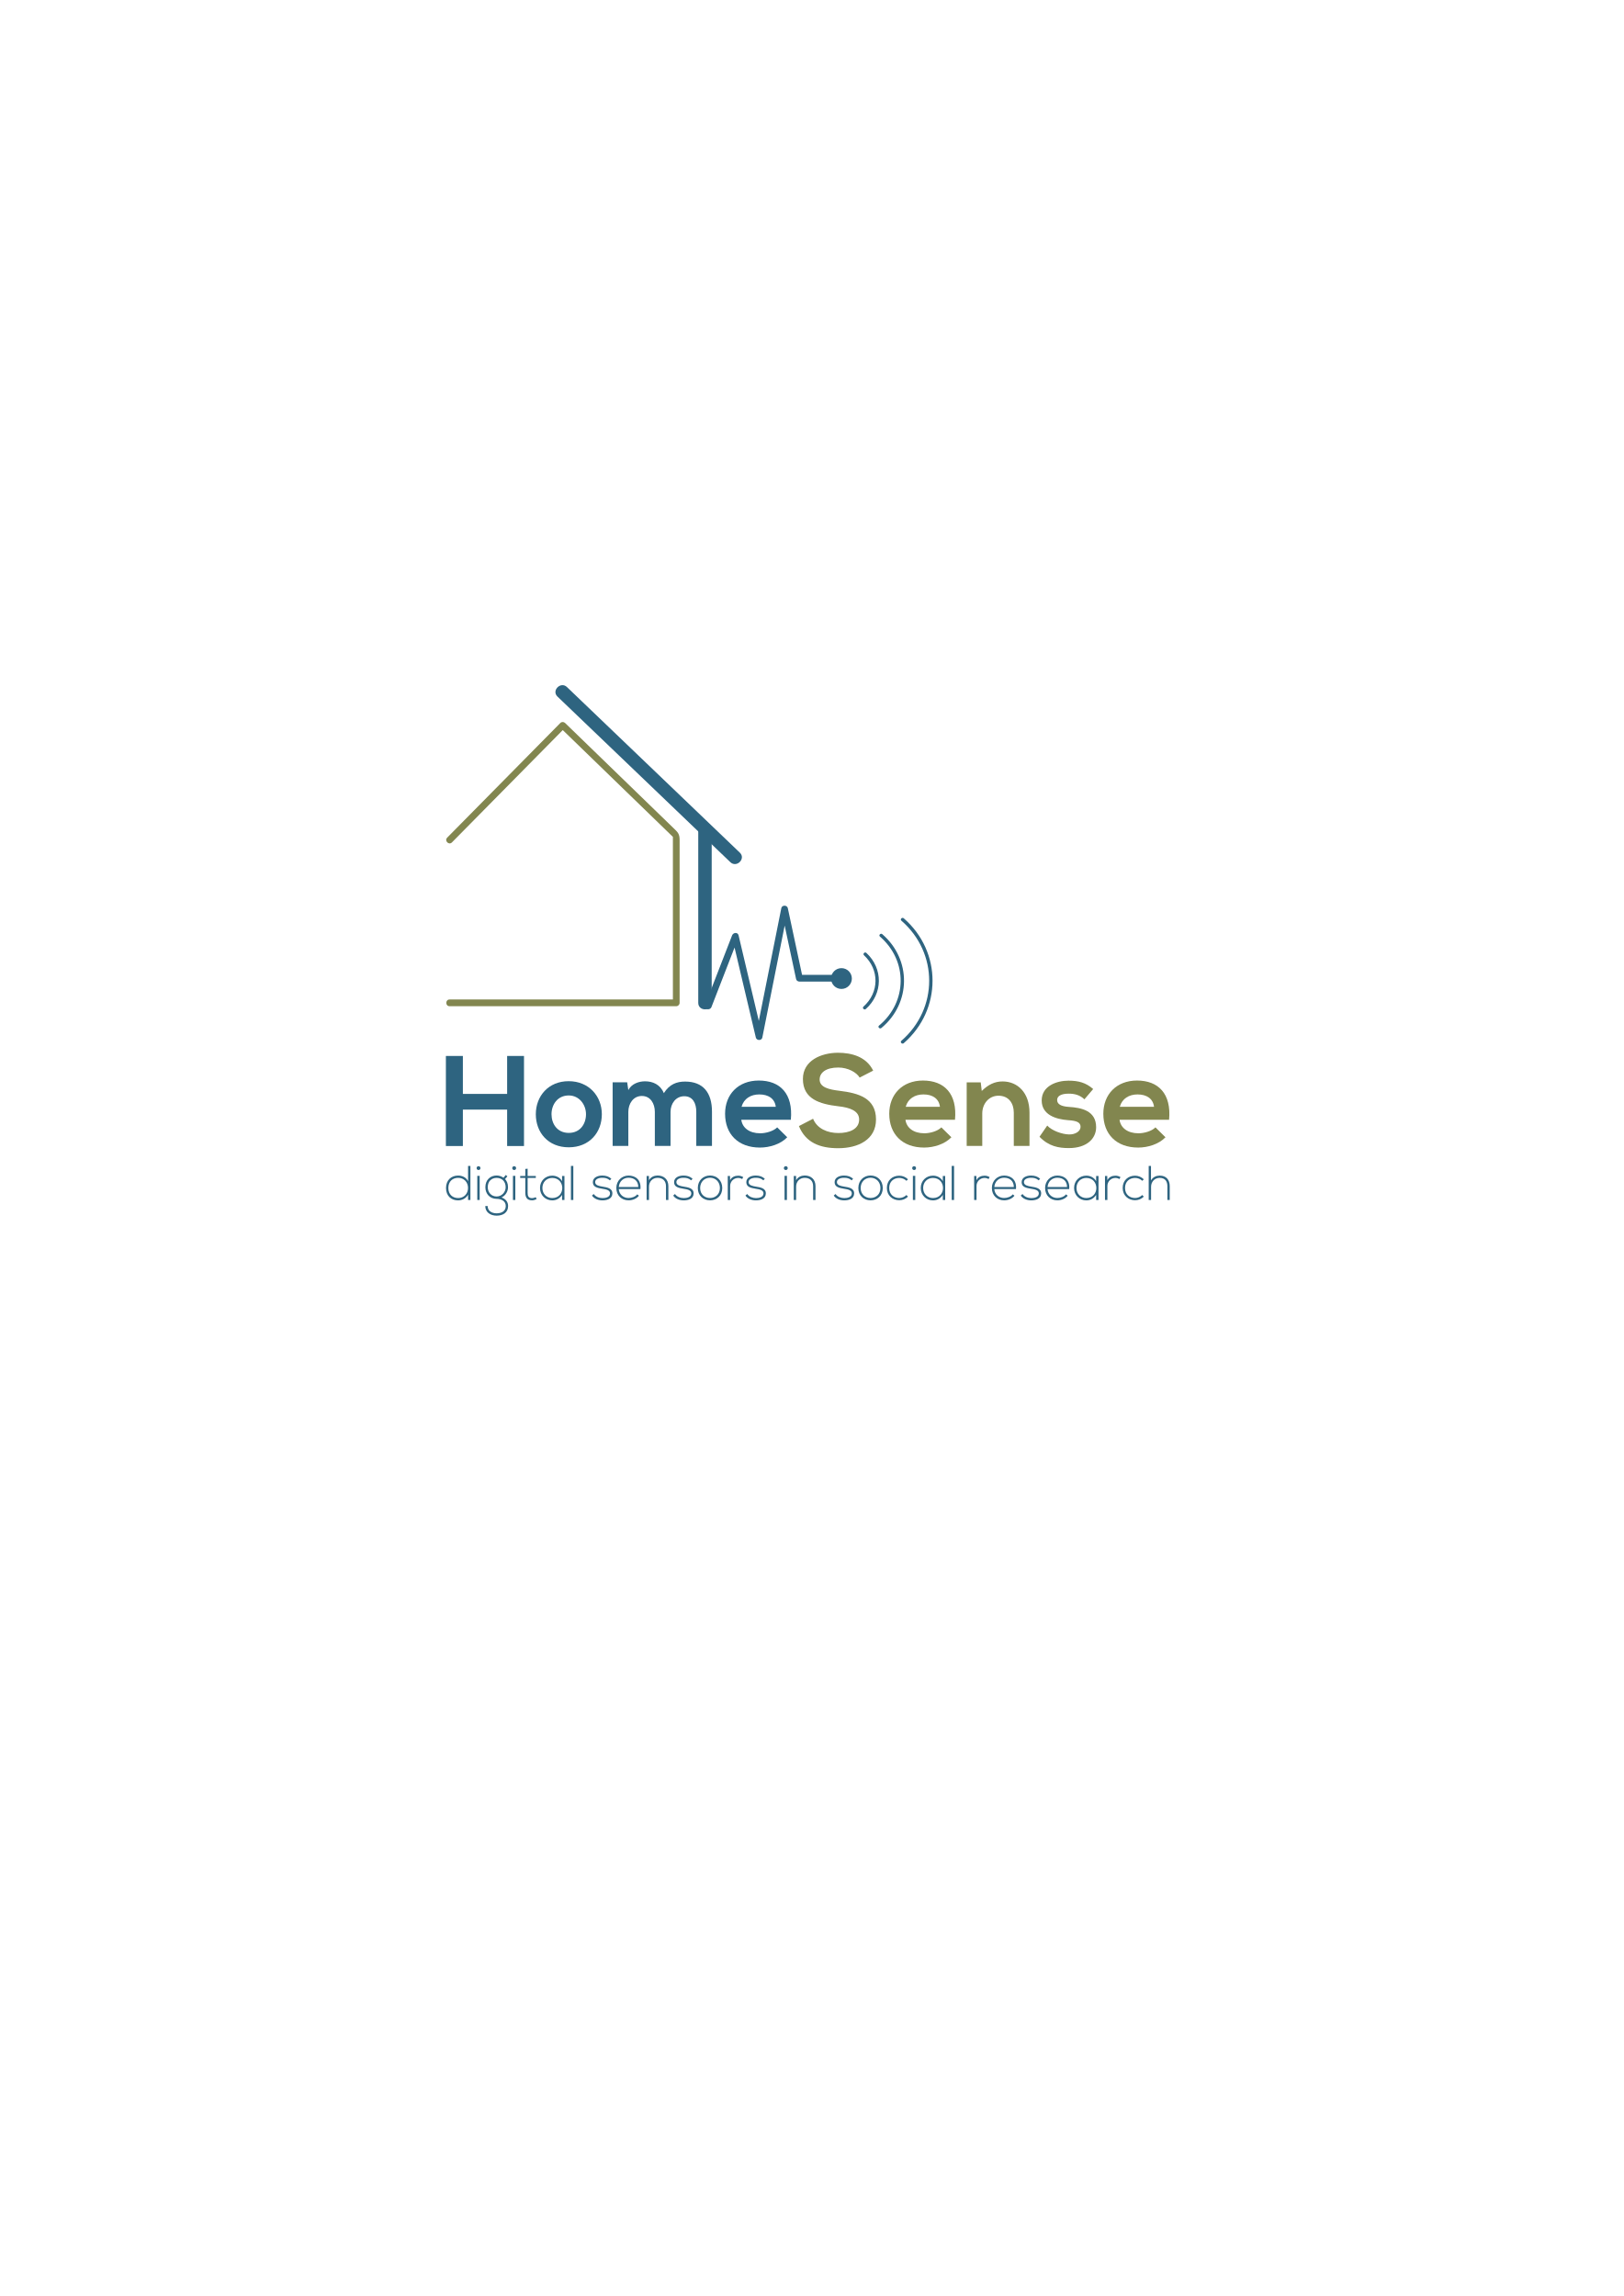
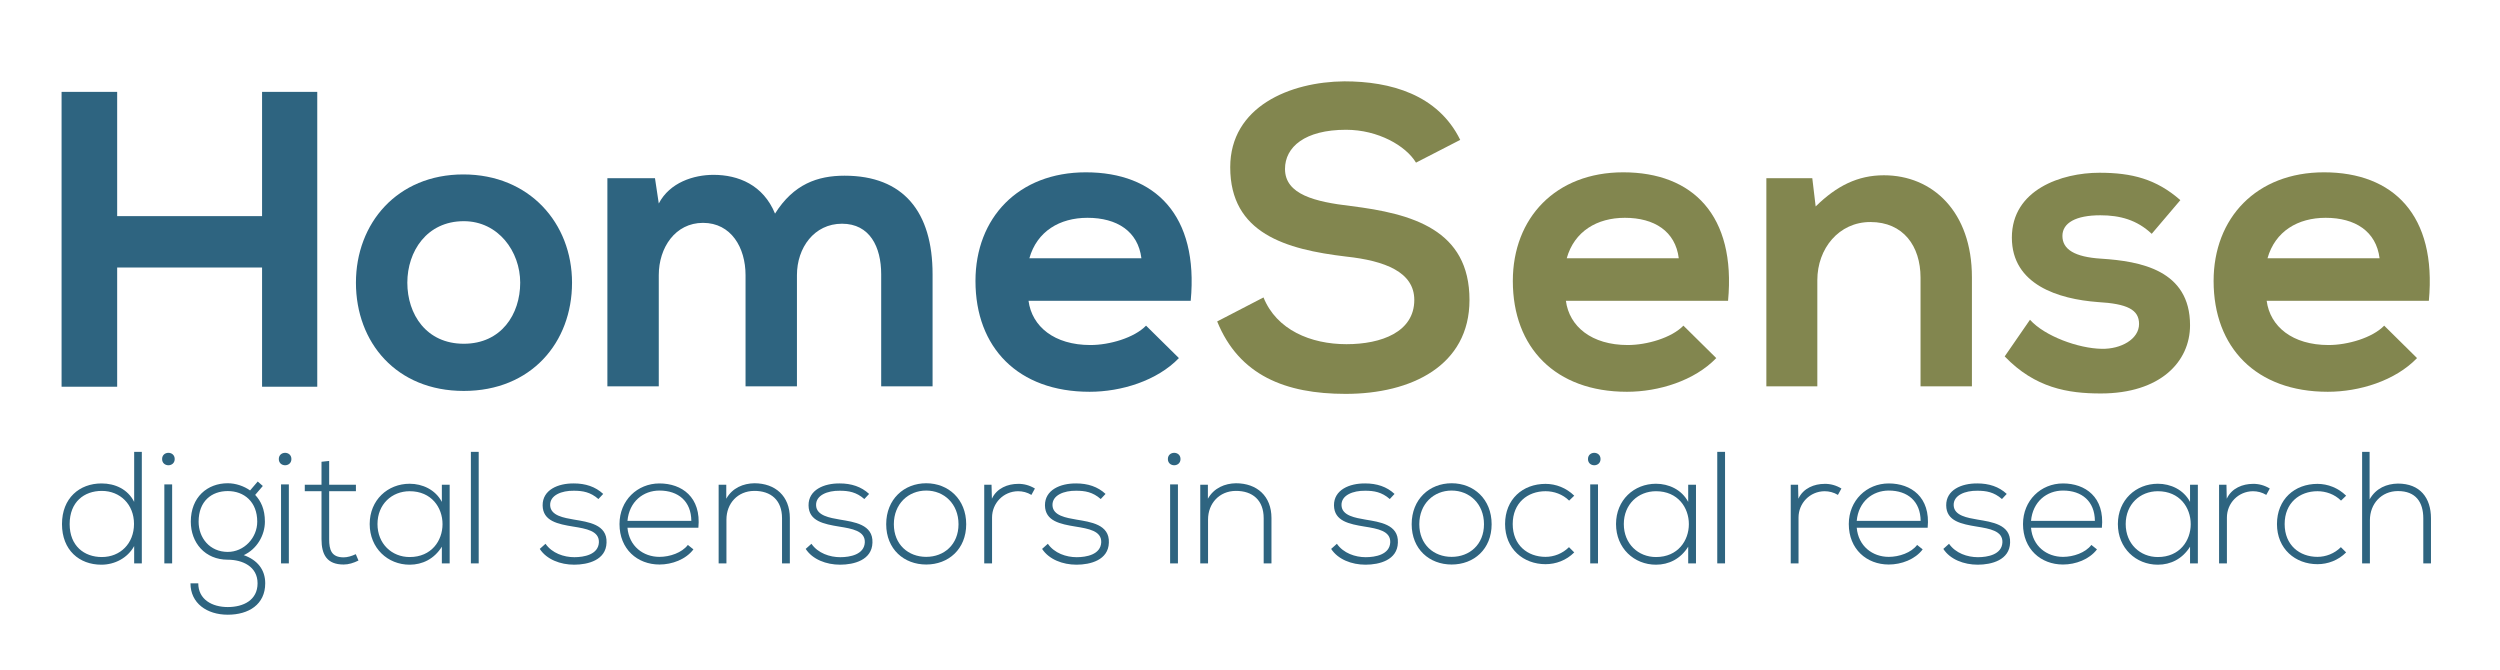
- <svg xmlns="http://www.w3.org/2000/svg" version="1.1" id="Layer_1" x="0px" y="0px" width="595.28px" height="841.89px" viewBox="0 0 595.28 841.89" enable-background="new 0 0 595.28 841.89" xml:space="preserve">
-   <g>
-     <g>
-       <path fill="#2E6480" d="M185.926,420.22v-13.352h-16.229v13.352h-6.226v-33.024h6.226v13.917h16.229v-13.917h6.181v33.024H185.926    z" />
-       <path fill="#2E6480" d="M220.642,408.566c0,6.7-4.576,12.125-12.125,12.125s-12.078-5.425-12.078-12.125    c0-6.651,4.623-12.123,12.03-12.123C215.875,396.443,220.642,401.915,220.642,408.566z M202.195,408.566    c0,3.539,2.123,6.841,6.322,6.841c4.199,0,6.32-3.302,6.32-6.841c0-3.49-2.451-6.887-6.32-6.887    C204.366,401.679,202.195,405.076,202.195,408.566z" />
-       <path fill="#2E6480" d="M240.075,420.172v-12.455c0-3.066-1.604-5.85-4.764-5.85c-3.114,0-4.954,2.783-4.954,5.85v12.455h-5.756    v-23.306h5.331l0.425,2.833c1.227-2.36,3.914-3.21,6.131-3.21c2.785,0,5.57,1.132,6.889,4.342    c2.077-3.303,4.767-4.247,7.786-4.247c6.604,0,9.86,4.056,9.86,11.04v12.548h-5.756v-12.548c0-3.066-1.275-5.661-4.389-5.661    c-3.112,0-5.046,2.688-5.046,5.754v12.455H240.075z" />
-       <path fill="#2E6480" d="M271.769,410.595c0.378,2.877,2.877,4.955,6.937,4.955c2.122,0,4.906-0.803,6.226-2.171l3.68,3.633    c-2.452,2.546-6.464,3.774-10,3.774c-8.021,0-12.785-4.954-12.785-12.407c0-7.078,4.812-12.173,12.359-12.173    c7.783,0,12.646,4.812,11.748,14.389H271.769z M284.411,405.83c-0.375-3.019-2.734-4.529-6.039-4.529    c-3.111,0-5.657,1.51-6.508,4.529H284.411z" />
-       <path fill="#82864F" d="M315.166,395.122c-1.132-1.887-4.246-3.681-7.831-3.681c-4.624,0-6.841,1.935-6.841,4.388    c0,2.878,3.396,3.679,7.357,4.151c6.889,0.851,13.306,2.643,13.306,10.521c0,7.359-6.512,10.52-13.869,10.52    c-6.746,0-11.938-2.074-14.39-8.113l5.188-2.689c1.462,3.631,5.284,5.236,9.296,5.236c3.914,0,7.593-1.368,7.593-4.954    c0-3.113-3.254-4.387-7.641-4.859c-6.745-0.802-12.975-2.594-12.975-10.001c0-6.793,6.698-9.577,12.785-9.624    c5.141,0,10.473,1.462,12.974,6.557L315.166,395.122z" />
-       <path fill="#82864F" d="M331.954,410.595c0.377,2.877,2.877,4.955,6.936,4.955c2.122,0,4.907-0.803,6.227-2.171l3.679,3.633    c-2.452,2.546-6.465,3.774-10.001,3.774c-8.02,0-12.784-4.954-12.784-12.407c0-7.078,4.812-12.173,12.361-12.173    c7.783,0,12.645,4.812,11.745,14.389H331.954z M344.596,405.83c-0.374-3.019-2.734-4.529-6.039-4.529    c-3.11,0-5.658,1.51-6.508,4.529H344.596z" />
-       <path fill="#82864F" d="M371.674,420.172v-12.17c0-3.54-1.935-6.229-5.616-6.229c-3.536,0-5.943,2.974-5.943,6.512v11.888h-5.709    v-23.306h5.145l0.378,3.162c2.355-2.312,4.715-3.492,7.64-3.492c5.474,0,9.86,4.104,9.86,11.418v12.218H371.674z" />
-       <path fill="#82864F" d="M397.567,403.095c-1.651-1.557-3.538-2.077-5.756-2.077c-2.737,0-4.246,0.85-4.246,2.312    c0,1.51,1.369,2.36,4.341,2.548c4.387,0.283,9.953,1.273,9.953,7.454c0,4.105-3.351,7.643-10.001,7.643    c-3.679,0-7.36-0.613-10.758-4.151l2.833-4.105c1.648,1.841,5.424,3.209,8.02,3.255c2.171,0.048,4.196-1.085,4.196-2.783    c0-1.605-1.319-2.265-4.62-2.454c-4.391-0.33-9.626-1.935-9.626-7.218c0-5.377,5.57-7.265,9.813-7.265    c3.634,0,6.368,0.708,9.058,3.067L397.567,403.095z" />
-       <path fill="#82864F" d="M410.441,410.595c0.378,2.877,2.877,4.955,6.937,4.955c2.121,0,4.906-0.803,6.226-2.171l3.678,3.633    c-2.451,2.546-6.459,3.774-9.999,3.774c-8.021,0-12.785-4.954-12.785-12.407c0-7.078,4.812-12.173,12.361-12.173    c7.782,0,12.641,4.812,11.747,14.389H410.441z M423.086,405.83c-0.379-3.019-2.735-4.529-6.039-4.529    c-3.113,0-5.662,1.51-6.511,4.529H423.086z" />
-     </g>
-     <g>
-       <path fill="#82864F" d="M165.685,308.891c13.829-14.017,27.658-28.033,41.487-42.05c-0.581,0-1.162,0-1.743,0    c7.987,7.745,15.973,15.49,23.959,23.236c4.84,4.692,9.679,9.387,14.52,14.08c1.002,0.973,2.005,1.946,3.009,2.918    c0.461,0.447-0.222-1.277-0.222-0.458c0,0.579,0,1.158,0,1.736c0,23.323,0,36.046,0,59.369c0.41-0.411,0.821-0.821,1.232-1.232    c-27.705,0-55.41,0-83.114,0c-1.589,0-1.589,2.464,0,2.464c27.704,0,55.409,0,83.114,0c0.67,0,1.231-0.561,1.231-1.231    c0-23.436,0-36.272,0-59.708c0-2.37-0.712-2.887-2.427-4.551c-4.512-4.375-9.023-8.75-13.536-13.126    c-8.654-8.393-17.308-16.785-25.963-25.177c-0.021-0.021-0.041-0.041-0.062-0.061c-0.48-0.464-1.266-0.483-1.743,0    c-13.829,14.017-27.658,28.033-41.486,42.049C162.827,308.28,164.567,310.022,165.685,308.891L165.685,308.891z" />
-     </g>
-     <g>
-       <line fill="#2E6480" x1="258.455" y1="367.722" x2="258.455" y2="304.306" />
-       <g>
-         <path fill="#2E6480" d="M260.919,367.722c0-24.672,0-38.744,0-63.416c0-3.177-4.928-3.177-4.928,0c0,24.672,0,38.744,0,63.416     C255.991,370.899,260.919,370.899,260.919,367.722L260.919,367.722z" />
-       </g>
-     </g>
-     <g>
-       <path fill="#2E6480" d="M204.379,255.417c21.128,20.242,42.255,40.483,63.384,60.724c2.293,2.198,5.782-1.283,3.484-3.484    c-21.128-20.242-42.256-40.483-63.384-60.724C205.569,249.735,202.081,253.215,204.379,255.417L204.379,255.417z" />
-     </g>
-     <g>
-       <path fill="#2E6480" d="M260.83,369.259c3.315-8.542,6.63-17.083,9.946-25.624c-0.792,0-1.585,0-2.376,0    c2.901,12.272,5.803,24.543,8.704,36.816c0.273,1.154,2.136,1.203,2.376,0c3.114-15.604,6.229-31.209,9.341-46.813    c-0.792,0-1.584,0-2.376,0c1.807,8.459,3.614,16.918,5.42,25.377c0.114,0.532,0.665,0.905,1.188,0.905c4.12,0,8.24,0,12.359,0    c1.589,0,1.589-2.464,0-2.464c-3.414,0-6.828,0-10.242,0c-0.578,0-1.156,0-1.734,0c-0.948,0,0.948,1.575,0.718,0.498    c-0.306-1.431-0.611-2.862-0.916-4.295c-1.473-6.893-2.944-13.784-4.417-20.676c-0.25-1.171-2.139-1.188-2.376,0    c-3.114,15.604-6.227,31.209-9.341,46.813c0.793,0,1.584,0,2.376,0c-2.901-12.272-5.803-24.544-8.704-36.816    c-0.306-1.29-1.969-1.052-2.376,0c-3.315,8.541-6.631,17.083-9.947,25.624C257.878,370.087,260.262,370.723,260.83,369.259    L260.83,369.259z" />
-     </g>
-     <g>
-       <circle fill="#2E6480" cx="308.493" cy="358.811" r="3.08" />
-       <path fill="#2E6480" d="M308.492,362.624c-2.103,0-3.813-1.711-3.813-3.813c0-2.103,1.711-3.813,3.813-3.813    c2.104,0,3.814,1.71,3.814,3.813C312.307,360.913,310.597,362.624,308.492,362.624z M308.492,356.465    c-1.293,0-2.346,1.053-2.346,2.346c0,1.294,1.053,2.346,2.346,2.346c1.295,0,2.347-1.052,2.347-2.346    C310.839,357.518,309.787,356.465,308.492,356.465z" />
-     </g>
-     <g>
-       <path fill="#2E6480" d="M316.764,350.286c5.692,5.287,5.598,13.633-0.201,18.815c-0.592,0.53,0.282,1.399,0.872,0.871    c6.278-5.612,6.375-14.823,0.198-20.556C317.052,348.876,316.178,349.745,316.764,350.286L316.764,350.286z" />
-     </g>
-     <g>
-       <path fill="#2E6480" d="M322.604,343.423c10.261,8.865,10.103,23.975-0.34,32.643c-0.612,0.508,0.265,1.375,0.872,0.871    c10.915-9.062,11.077-25.108,0.339-34.384C322.877,342.035,322,342.903,322.604,343.423L322.604,343.423z" />
-     </g>
-     <g>
-       <path fill="#2E6480" d="M330.459,337.589c13.591,11.807,13.596,32.24,0,44.046c-0.602,0.522,0.273,1.389,0.871,0.872    c14.075-12.223,14.069-33.564,0-45.789C330.732,336.201,329.857,337.068,330.459,337.589L330.459,337.589z" />
-     </g>
-     <g>
-       <path fill="#2E6480" d="M172.458,427.514v12.492h-0.857v-1.941c-0.732,1.339-2.178,2.088-3.676,2.088    c-2.463,0-4.408-1.625-4.408-4.551c0-2.908,1.964-4.551,4.425-4.551c1.518,0,2.945,0.643,3.659,2.068v-5.605H172.458z     M164.375,435.602c0,2.443,1.625,3.693,3.604,3.693c2.07,0,3.604-1.518,3.604-3.71c0-2.199-1.57-3.698-3.604-3.698    C165.999,431.887,164.375,433.119,164.375,435.602z" />
-       <path fill="#2E6480" d="M176.141,428.319c0,0.929-1.411,0.929-1.411,0S176.141,427.391,176.141,428.319z M174.98,431.159v8.847    h0.874v-8.847H174.98z" />
-       <path fill="#2E6480" d="M185.439,430.836l0.571,0.5l-0.856,1c0.625,0.674,1.089,1.569,1.089,2.998    c0,1.535-0.911,3.088-2.373,3.746c1.552,0.553,2.409,1.641,2.409,3.156c0,2.377-1.857,3.518-4.195,3.518    c-2.337,0-4.176-1.285-4.176-3.518h0.873c0,1.803,1.537,2.66,3.303,2.66c1.768,0,3.337-0.783,3.337-2.66    c0-1.889-1.696-2.642-3.337-2.642c-2.553,0-4.14-1.906-4.14-4.261c0-2.75,1.856-4.303,4.14-4.303c0.893,0,1.819,0.32,2.498,0.807    L185.439,430.836z M178.819,435.334c0,1.818,1.249,3.387,3.265,3.387c1.819,0,3.301-1.568,3.301-3.387    c0-2.234-1.482-3.428-3.301-3.428C180.281,431.906,178.819,433.029,178.819,435.334z" />
-       <path fill="#2E6480" d="M189.211,428.319c0,0.929-1.41,0.929-1.41,0S189.211,427.391,189.211,428.319z M188.05,431.159v8.847    h0.875v-8.847H188.05z" />
-       <path fill="#2E6480" d="M193.44,428.532v2.662h2.997v0.729h-2.997v5.373c0,1.195,0.251,2.034,1.625,2.034    c0.429,0,0.91-0.145,1.356-0.357l0.303,0.714c-0.554,0.271-1.106,0.446-1.66,0.446c-1.875,0-2.481-1.104-2.481-2.837v-5.373    h-1.873v-0.729h1.873v-2.57L193.44,428.532z" />
-       <path fill="#2E6480" d="M206.937,431.194c0,2.94,0,5.87,0,8.812h-0.875v-1.871c-0.855,1.373-2.176,2.018-3.604,2.018    c-2.462,0-4.479-1.857-4.479-4.551s2.016-4.516,4.479-4.516c1.428,0,2.875,0.658,3.604,2.033v-1.925H206.937z M198.853,435.602    c0,2.209,1.606,3.693,3.604,3.693c4.907,0,4.907-7.372,0-7.372C200.459,431.923,198.853,433.386,198.853,435.602z" />
-       <path fill="#2E6480" d="M210.188,427.514v12.492h-0.875v-12.492H210.188z" />
-       <path fill="#2E6480" d="M223.596,432.799c-0.892-0.786-1.767-0.93-2.75-0.93c-1.37-0.02-2.693,0.5-2.655,1.625    c0.035,1.179,1.568,1.41,2.674,1.607c1.571,0.266,3.732,0.533,3.641,2.587c-0.054,1.944-2.07,2.464-3.624,2.464    c-1.55,0-3.087-0.588-3.854-1.768l0.643-0.574c0.733,1.055,2.052,1.502,3.23,1.502c1.07,0,2.695-0.283,2.75-1.677    c0.034-1.271-1.43-1.519-2.875-1.751c-1.714-0.283-3.407-0.606-3.427-2.374c-0.016-1.729,1.712-2.479,3.498-2.46    c1.287,0,2.409,0.359,3.285,1.176L223.596,432.799z" />
-       <path fill="#2E6480" d="M225.958,435.602c0-2.642,1.996-4.551,4.478-4.551c2.483,0,4.695,1.518,4.356,4.96h-7.942    c0.178,2.069,1.766,3.265,3.586,3.265c1.16,0,2.516-0.463,3.18-1.338l0.622,0.5c-0.856,1.127-2.392,1.695-3.802,1.695    C227.954,440.133,225.958,438.402,225.958,435.602z M234.003,435.242c-0.016-2.178-1.444-3.393-3.567-3.393    c-1.82,0-3.388,1.235-3.586,3.393H234.003z" />
-       <path fill="#2E6480" d="M237.917,431.194v1.569c0.68-1.215,1.912-1.713,3.143-1.732c2.353,0,3.977,1.444,3.977,3.891v5.084h-0.876    v-5.065c0-1.999-1.227-3.071-3.134-3.054c-1.824,0.02-3.092,1.393-3.092,3.215v4.904h-0.873v-8.812H237.917z" />
-       <path fill="#2E6480" d="M253.379,432.799c-0.893-0.786-1.77-0.93-2.75-0.93c-1.373-0.02-2.691,0.5-2.654,1.625    c0.03,1.179,1.565,1.41,2.671,1.607c1.578,0.266,3.73,0.533,3.643,2.587c-0.055,1.944-2.065,2.464-3.622,2.464    c-1.553,0-3.088-0.588-3.856-1.768l0.644-0.574c0.729,1.055,2.053,1.502,3.229,1.502c1.072,0,2.696-0.283,2.75-1.677    c0.033-1.271-1.428-1.519-2.876-1.751c-1.71-0.283-3.409-0.606-3.426-2.374c-0.017-1.729,1.715-2.479,3.497-2.46    c1.286,0,2.408,0.359,3.285,1.176L253.379,432.799z" />
-       <path fill="#2E6480" d="M255.829,435.618c0-2.8,1.999-4.587,4.482-4.587c2.479,0,4.478,1.787,4.478,4.587    c0,2.804-1.999,4.515-4.478,4.515C257.828,440.133,255.829,438.422,255.829,435.618z M263.928,435.618    c0-2.284-1.623-3.769-3.617-3.769c-2,0-3.626,1.484-3.626,3.769s1.627,3.657,3.626,3.657    C262.305,439.275,263.928,437.902,263.928,435.618z" />
-       <path fill="#2E6480" d="M267.625,431.194l0.042,1.569c0.551-1.197,1.803-1.663,2.926-1.663c0.659-0.015,1.302,0.163,1.891,0.521    l-0.393,0.715c-0.463-0.285-0.98-0.413-1.498-0.413c-1.641,0.019-2.909,1.338-2.909,2.946v5.137h-0.876v-8.812H267.625z" />
-       <path fill="#2E6480" d="M279.856,432.799c-0.889-0.786-1.765-0.93-2.745-0.93c-1.378-0.02-2.696,0.5-2.659,1.625    c0.033,1.179,1.565,1.41,2.676,1.607c1.573,0.266,3.73,0.533,3.639,2.587c-0.055,1.944-2.065,2.464-3.622,2.464    c-1.553,0-3.084-0.588-3.856-1.768l0.644-0.574c0.733,1.055,2.053,1.502,3.229,1.502c1.072,0,2.695-0.283,2.75-1.677    c0.037-1.271-1.428-1.519-2.876-1.751c-1.71-0.283-3.405-0.606-3.426-2.374c-0.017-1.729,1.716-2.479,3.502-2.46    c1.285,0,2.407,0.359,3.283,1.176L279.856,432.799z" />
-       <path fill="#2E6480" d="M288.791,428.319c0,0.929-1.415,0.929-1.415,0S288.791,427.391,288.791,428.319z M287.627,431.159v8.847    h0.876v-8.847H287.627z" />
-       <path fill="#2E6480" d="M291.858,431.194v1.569c0.681-1.215,1.911-1.713,3.143-1.732c2.354,0,3.977,1.444,3.977,3.891v5.084    h-0.872v-5.065c0-1.999-1.23-3.071-3.143-3.054c-1.819,0.02-3.088,1.393-3.088,3.215v4.904h-0.872v-8.812H291.858z" />
-       <path fill="#2E6480" d="M312.23,432.799c-0.894-0.786-1.769-0.93-2.749-0.93c-1.374-0.02-2.696,0.5-2.658,1.625    c0.033,1.179,1.568,1.41,2.675,1.607c1.573,0.266,3.731,0.533,3.639,2.587c-0.055,1.944-2.065,2.464-3.621,2.464    c-1.553,0-3.085-0.588-3.853-1.768l0.643-0.574c0.73,1.055,2.054,1.502,3.225,1.502c1.073,0,2.7-0.283,2.75-1.677    c0.038-1.271-1.425-1.519-2.874-1.751c-1.711-0.283-3.405-0.606-3.426-2.374c-0.018-1.729,1.715-2.479,3.501-2.46    c1.285,0,2.408,0.359,3.279,1.176L312.23,432.799z" />
-       <path fill="#2E6480" d="M314.682,435.618c0-2.8,1.993-4.587,4.477-4.587c2.482,0,4.478,1.787,4.478,4.587    c0,2.804-1.995,4.515-4.478,4.515C316.675,440.133,314.682,438.422,314.682,435.618z M322.781,435.618    c0-2.284-1.624-3.769-3.623-3.769s-3.622,1.484-3.622,3.769s1.623,3.657,3.622,3.657S322.781,437.902,322.781,435.618z" />
-       <path fill="#2E6480" d="M332.889,438.777c-0.894,0.893-2.054,1.318-3.215,1.318c-2.478,0-4.531-1.711-4.531-4.494    s1.978-4.501,4.531-4.501c1.161,0,2.321,0.448,3.215,1.323l-0.572,0.553c-0.715-0.711-1.694-1.054-2.643-1.054    c-1.999,0-3.676,1.302-3.676,3.679c0,2.369,1.677,3.674,3.676,3.674c0.948,0,1.907-0.373,2.626-1.086L332.889,438.777z" />
-       <path fill="#2E6480" d="M335.834,428.319c0,0.929-1.406,0.929-1.406,0S335.834,427.391,335.834,428.319z M334.678,431.159v8.847    h0.872v-8.847H334.678z" />
-       <path fill="#2E6480" d="M346.525,431.194c0,2.94,0,5.87,0,8.812h-0.873v-1.871c-0.855,1.373-2.178,2.018-3.605,2.018    c-2.461,0-4.478-1.857-4.478-4.551s2.017-4.516,4.478-4.516c1.428,0,2.877,0.658,3.605,2.033v-1.925H346.525z M338.441,435.602    c0,2.209,1.612,3.693,3.605,3.693c4.908,0,4.908-7.372,0-7.372C340.054,431.923,338.441,433.386,338.441,435.602z" />
-       <path fill="#2E6480" d="M349.779,427.514v12.492h-0.872v-12.492H349.779z" />
-       <path fill="#2E6480" d="M357.959,431.194l0.033,1.569c0.555-1.197,1.803-1.663,2.93-1.663c0.659-0.015,1.303,0.163,1.891,0.521    l-0.392,0.715c-0.468-0.285-0.984-0.413-1.499-0.413c-1.645,0.019-2.913,1.338-2.913,2.946v5.137h-0.872v-8.812H357.959z" />
-       <path fill="#2E6480" d="M363.639,435.602c0-2.642,1.995-4.551,4.478-4.551c2.478,0,4.696,1.518,4.355,4.96h-7.944    c0.18,2.069,1.771,3.265,3.589,3.265c1.156,0,2.517-0.463,3.176-1.338l0.621,0.5c-0.854,1.127-2.387,1.695-3.797,1.695    C365.634,440.133,363.639,438.402,363.639,435.602z M371.686,435.242c-0.018-2.178-1.44-3.393-3.569-3.393    c-1.818,0-3.392,1.235-3.589,3.393H371.686z" />
-       <path fill="#2E6480" d="M380.793,432.799c-0.896-0.786-1.769-0.93-2.75-0.93c-1.372-0.02-2.693,0.5-2.658,1.625    c0.035,1.179,1.57,1.41,2.679,1.607c1.57,0.266,3.728,0.533,3.641,2.587c-0.06,1.944-2.07,2.464-3.622,2.464    c-1.553,0-3.094-0.588-3.856-1.768l0.639-0.574c0.733,1.055,2.052,1.502,3.235,1.502c1.07,0,2.693-0.283,2.744-1.677    c0.038-1.271-1.427-1.519-2.872-1.751c-1.715-0.283-3.409-0.606-3.424-2.374c-0.018-1.729,1.709-2.479,3.495-2.46    c1.286,0,2.409,0.359,3.285,1.176L380.793,432.799z" />
-       <path fill="#2E6480" d="M383.151,435.602c0-2.642,1.999-4.551,4.481-4.551c2.479,0,4.691,1.518,4.353,4.96h-7.937    c0.172,2.069,1.766,3.265,3.584,3.265c1.156,0,2.517-0.463,3.176-1.338l0.627,0.5c-0.86,1.127-2.395,1.695-3.803,1.695    C385.15,440.133,383.151,438.402,383.151,435.602z M391.202,435.242c-0.018-2.178-1.444-3.393-3.569-3.393    c-1.818,0-3.392,1.235-3.584,3.393H391.202z" />
-       <path fill="#2E6480" d="M402.734,431.194c0,2.94,0,5.87,0,8.812h-0.875v-1.871c-0.854,1.373-2.173,2.018-3.604,2.018    c-2.463,0-4.479-1.857-4.479-4.551s2.016-4.516,4.479-4.516c1.432,0,2.874,0.658,3.604,2.033v-1.925H402.734z M394.653,435.602    c0,2.209,1.605,3.693,3.602,3.693c4.906,0,4.906-7.372,0-7.372C396.259,431.923,394.653,433.386,394.653,435.602z" />
-       <path fill="#2E6480" d="M405.938,431.194l0.032,1.569c0.556-1.197,1.804-1.663,2.931-1.663c0.653-0.015,1.301,0.163,1.89,0.521    l-0.394,0.715c-0.467-0.285-0.984-0.413-1.496-0.413c-1.645,0.019-2.913,1.338-2.913,2.946v5.137h-0.878v-8.812H405.938z" />
-       <path fill="#2E6480" d="M419.341,438.777c-0.894,0.893-2.054,1.318-3.21,1.318c-2.479,0-4.536-1.711-4.536-4.494    s1.982-4.501,4.536-4.501c1.156,0,2.316,0.448,3.21,1.323l-0.572,0.553c-0.713-0.711-1.694-1.054-2.638-1.054    c-1.999,0-3.676,1.302-3.676,3.679c0,2.369,1.677,3.674,3.676,3.674c0.943,0,1.907-0.373,2.621-1.086L419.341,438.777z" />
-       <path fill="#2E6480" d="M421.97,427.514v5.324c0.714-1.271,1.94-1.752,3.176-1.771c2.466,0,3.697,1.588,3.697,3.894v5.045h-0.86    v-5.045c0-1.826-0.854-3.055-2.837-3.055c-1.857,0-3.143,1.428-3.143,3.266v4.834h-0.872v-12.492H421.97z" />
-     </g>
+ <svg xmlns="http://www.w3.org/2000/svg" version="1.1" id="Layer_1" x="0px" y="0px" width="280" height="75" viewBox="0 0 280 75" enable-background="new 0 0 595.28 841.89" xml:space="preserve">
+   <defs id="defs4610" />
+   <g id="g4503" transform="translate(-156.5741,-376.9065)">
+     <path style="fill:#2e6480" id="path4485" d="m 185.926,420.22 v -13.352 h -16.229 v 13.352 h -6.226 v -33.024 h 6.226 v 13.917 h 16.229 v -13.917 h 6.181 v 33.024 z" />
+     <path style="fill:#2e6480" id="path4487" d="m 220.642,408.566 c 0,6.7 -4.576,12.125 -12.125,12.125 -7.549,0 -12.078,-5.425 -12.078,-12.125 0,-6.651 4.623,-12.123 12.03,-12.123 7.406,0 12.173,5.472 12.173,12.123 z m -18.447,0 c 0,3.539 2.123,6.841 6.322,6.841 4.199,0 6.32,-3.302 6.32,-6.841 0,-3.49 -2.451,-6.887 -6.32,-6.887 -4.151,0 -6.322,3.397 -6.322,6.887 z" />
+     <path style="fill:#2e6480" id="path4489" d="m 240.075,420.172 v -12.455 c 0,-3.066 -1.604,-5.85 -4.764,-5.85 -3.114,0 -4.954,2.783 -4.954,5.85 v 12.455 h -5.756 v -23.306 h 5.331 l 0.425,2.833 c 1.227,-2.36 3.914,-3.21 6.131,-3.21 2.785,0 5.57,1.132 6.889,4.342 2.077,-3.303 4.767,-4.247 7.786,-4.247 6.604,0 9.86,4.056 9.86,11.04 v 12.548 h -5.756 v -12.548 c 0,-3.066 -1.275,-5.661 -4.389,-5.661 -3.112,0 -5.046,2.688 -5.046,5.754 v 12.455 z" />
+     <path style="fill:#2e6480" id="path4491" d="m 271.769,410.595 c 0.378,2.877 2.877,4.955 6.937,4.955 2.122,0 4.906,-0.803 6.226,-2.171 l 3.68,3.633 c -2.452,2.546 -6.464,3.774 -10,3.774 -8.021,0 -12.785,-4.954 -12.785,-12.407 0,-7.078 4.812,-12.173 12.359,-12.173 7.783,0 12.646,4.812 11.748,14.389 z m 12.642,-4.765 c -0.375,-3.019 -2.734,-4.529 -6.039,-4.529 -3.111,0 -5.657,1.51 -6.508,4.529 z" />
+     <path style="fill:#82864f" id="path4493" d="m 315.166,395.122 c -1.132,-1.887 -4.246,-3.681 -7.831,-3.681 -4.624,0 -6.841,1.935 -6.841,4.388 0,2.878 3.396,3.679 7.357,4.151 6.889,0.851 13.306,2.643 13.306,10.521 0,7.359 -6.512,10.52 -13.869,10.52 -6.746,0 -11.938,-2.074 -14.39,-8.113 l 5.188,-2.689 c 1.462,3.631 5.284,5.236 9.296,5.236 3.914,0 7.593,-1.368 7.593,-4.954 0,-3.113 -3.254,-4.387 -7.641,-4.859 -6.745,-0.802 -12.975,-2.594 -12.975,-10.001 0,-6.793 6.698,-9.577 12.785,-9.624 5.141,0 10.473,1.462 12.974,6.557 z" />
+     <path style="fill:#82864f" id="path4495" d="m 331.954,410.595 c 0.377,2.877 2.877,4.955 6.936,4.955 2.122,0 4.907,-0.803 6.227,-2.171 l 3.679,3.633 c -2.452,2.546 -6.465,3.774 -10.001,3.774 -8.02,0 -12.784,-4.954 -12.784,-12.407 0,-7.078 4.812,-12.173 12.361,-12.173 7.783,0 12.645,4.812 11.745,14.389 z m 12.642,-4.765 c -0.374,-3.019 -2.734,-4.529 -6.039,-4.529 -3.11,0 -5.658,1.51 -6.508,4.529 z" />
+     <path style="fill:#82864f" id="path4497" d="m 371.674,420.172 v -12.17 c 0,-3.54 -1.935,-6.229 -5.616,-6.229 -3.536,0 -5.943,2.974 -5.943,6.512 v 11.888 h -5.709 v -23.306 h 5.145 l 0.378,3.162 c 2.355,-2.312 4.715,-3.492 7.64,-3.492 5.474,0 9.86,4.104 9.86,11.418 v 12.218 h -5.755 z" />
+     <path style="fill:#82864f" id="path4499" d="m 397.567,403.095 c -1.651,-1.557 -3.538,-2.077 -5.756,-2.077 -2.737,0 -4.246,0.85 -4.246,2.312 0,1.51 1.369,2.36 4.341,2.548 4.387,0.283 9.953,1.273 9.953,7.454 0,4.105 -3.351,7.643 -10.001,7.643 -3.679,0 -7.36,-0.613 -10.758,-4.151 l 2.833,-4.105 c 1.648,1.841 5.424,3.209 8.02,3.255 2.171,0.048 4.196,-1.085 4.196,-2.783 0,-1.605 -1.319,-2.265 -4.62,-2.454 -4.391,-0.33 -9.626,-1.935 -9.626,-7.218 0,-5.377 5.57,-7.265 9.813,-7.265 3.634,0 6.368,0.708 9.058,3.067 z" />
+     <path style="fill:#82864f" id="path4501" d="m 410.441,410.595 c 0.378,2.877 2.877,4.955 6.937,4.955 2.121,0 4.906,-0.803 6.226,-2.171 l 3.678,3.633 c -2.451,2.546 -6.459,3.774 -9.999,3.774 -8.021,0 -12.785,-4.954 -12.785,-12.407 0,-7.078 4.812,-12.173 12.361,-12.173 7.782,0 12.641,4.812 11.747,14.389 z m 12.645,-4.765 c -0.379,-3.019 -2.735,-4.529 -6.039,-4.529 -3.113,0 -5.662,1.51 -6.511,4.529 z" />
+   </g>
+   <g id="g4603" transform="translate(-156.5741,-376.9065)">
+     <path style="fill:#2e6480" id="path4543" d="m 172.458,427.514 v 12.492 h -0.857 v -1.941 c -0.732,1.339 -2.178,2.088 -3.676,2.088 -2.463,0 -4.408,-1.625 -4.408,-4.551 0,-2.908 1.964,-4.551 4.425,-4.551 1.518,0 2.945,0.643 3.659,2.068 v -5.605 z m -8.083,8.088 c 0,2.443 1.625,3.693 3.604,3.693 2.07,0 3.604,-1.518 3.604,-3.71 0,-2.199 -1.57,-3.698 -3.604,-3.698 -1.98,0 -3.604,1.232 -3.604,3.715 z" />
+     <path style="fill:#2e6480" id="path4545" d="m 176.141,428.319 c 0,0.929 -1.411,0.929 -1.411,0 0,-0.929 1.411,-0.928 1.411,0 z m -1.161,2.84 v 8.847 h 0.874 v -8.847 z" />
+     <path style="fill:#2e6480" id="path4547" d="m 185.439,430.836 0.571,0.5 -0.856,1 c 0.625,0.674 1.089,1.569 1.089,2.998 0,1.535 -0.911,3.088 -2.373,3.746 1.552,0.553 2.409,1.641 2.409,3.156 0,2.377 -1.857,3.518 -4.195,3.518 -2.337,0 -4.176,-1.285 -4.176,-3.518 h 0.873 c 0,1.803 1.537,2.66 3.303,2.66 1.768,0 3.337,-0.783 3.337,-2.66 0,-1.889 -1.696,-2.642 -3.337,-2.642 -2.553,0 -4.14,-1.906 -4.14,-4.261 0,-2.75 1.856,-4.303 4.14,-4.303 0.893,0 1.819,0.32 2.498,0.807 z m -6.62,4.498 c 0,1.818 1.249,3.387 3.265,3.387 1.819,0 3.301,-1.568 3.301,-3.387 0,-2.234 -1.482,-3.428 -3.301,-3.428 -1.803,0 -3.265,1.123 -3.265,3.428 z" />
+     <path style="fill:#2e6480" id="path4549" d="m 189.211,428.319 c 0,0.929 -1.41,0.929 -1.41,0 0,-0.929 1.41,-0.928 1.41,0 z m -1.161,2.84 v 8.847 h 0.875 v -8.847 z" />
+     <path style="fill:#2e6480" id="path4551" d="m 193.44,428.532 v 2.662 h 2.997 v 0.729 h -2.997 v 5.373 c 0,1.195 0.251,2.034 1.625,2.034 0.429,0 0.91,-0.145 1.356,-0.357 l 0.303,0.714 c -0.554,0.271 -1.106,0.446 -1.66,0.446 -1.875,0 -2.481,-1.104 -2.481,-2.837 v -5.373 h -1.873 v -0.729 h 1.873 v -2.57 z" />
+     <path style="fill:#2e6480" id="path4553" d="m 206.937,431.194 c 0,2.94 0,5.87 0,8.812 h -0.875 v -1.871 c -0.855,1.373 -2.176,2.018 -3.604,2.018 -2.462,0 -4.479,-1.857 -4.479,-4.551 0,-2.694 2.016,-4.516 4.479,-4.516 1.428,0 2.875,0.658 3.604,2.033 v -1.925 z m -8.084,4.408 c 0,2.209 1.606,3.693 3.604,3.693 4.907,0 4.907,-7.372 0,-7.372 -1.998,0 -3.604,1.463 -3.604,3.679 z" />
+     <path style="fill:#2e6480" id="path4555" d="m 210.188,427.514 v 12.492 h -0.875 v -12.492 z" />
+     <path style="fill:#2e6480" id="path4557" d="m 223.596,432.799 c -0.892,-0.786 -1.767,-0.93 -2.75,-0.93 -1.37,-0.02 -2.693,0.5 -2.655,1.625 0.035,1.179 1.568,1.41 2.674,1.607 1.571,0.266 3.732,0.533 3.641,2.587 -0.054,1.944 -2.07,2.464 -3.624,2.464 -1.55,0 -3.087,-0.588 -3.854,-1.768 l 0.643,-0.574 c 0.733,1.055 2.052,1.502 3.23,1.502 1.07,0 2.695,-0.283 2.75,-1.677 0.034,-1.271 -1.43,-1.519 -2.875,-1.751 -1.714,-0.283 -3.407,-0.606 -3.427,-2.374 -0.016,-1.729 1.712,-2.479 3.498,-2.46 1.287,0 2.409,0.359 3.285,1.176 z" />
+     <path style="fill:#2e6480" id="path4559" d="m 225.958,435.602 c 0,-2.642 1.996,-4.551 4.478,-4.551 2.483,0 4.695,1.518 4.356,4.96 h -7.942 c 0.178,2.069 1.766,3.265 3.586,3.265 1.16,0 2.516,-0.463 3.18,-1.338 l 0.622,0.5 c -0.856,1.127 -2.392,1.695 -3.802,1.695 -2.482,0 -4.478,-1.731 -4.478,-4.531 z m 8.045,-0.36 c -0.016,-2.178 -1.444,-3.393 -3.567,-3.393 -1.82,0 -3.388,1.235 -3.586,3.393 z" />
+     <path style="fill:#2e6480" id="path4561" d="m 237.917,431.194 v 1.569 c 0.68,-1.215 1.912,-1.713 3.143,-1.732 2.353,0 3.977,1.444 3.977,3.891 v 5.084 h -0.876 v -5.065 c 0,-1.999 -1.227,-3.071 -3.134,-3.054 -1.824,0.02 -3.092,1.393 -3.092,3.215 v 4.904 h -0.873 v -8.812 z" />
+     <path style="fill:#2e6480" id="path4563" d="m 253.379,432.799 c -0.893,-0.786 -1.77,-0.93 -2.75,-0.93 -1.373,-0.02 -2.691,0.5 -2.654,1.625 0.03,1.179 1.565,1.41 2.671,1.607 1.578,0.266 3.73,0.533 3.643,2.587 -0.055,1.944 -2.065,2.464 -3.622,2.464 -1.553,0 -3.088,-0.588 -3.856,-1.768 l 0.644,-0.574 c 0.729,1.055 2.053,1.502 3.229,1.502 1.072,0 2.696,-0.283 2.75,-1.677 0.033,-1.271 -1.428,-1.519 -2.876,-1.751 -1.71,-0.283 -3.409,-0.606 -3.426,-2.374 -0.017,-1.729 1.715,-2.479 3.497,-2.46 1.286,0 2.408,0.359 3.285,1.176 z" />
+     <path style="fill:#2e6480" id="path4565" d="m 255.829,435.618 c 0,-2.8 1.999,-4.587 4.482,-4.587 2.479,0 4.478,1.787 4.478,4.587 0,2.804 -1.999,4.515 -4.478,4.515 -2.483,0 -4.482,-1.711 -4.482,-4.515 z m 8.099,0 c 0,-2.284 -1.623,-3.769 -3.617,-3.769 -2,0 -3.626,1.484 -3.626,3.769 0,2.285 1.627,3.657 3.626,3.657 1.994,0 3.617,-1.373 3.617,-3.657 z" />
+     <path style="fill:#2e6480" id="path4567" d="m 267.625,431.194 0.042,1.569 c 0.551,-1.197 1.803,-1.663 2.926,-1.663 0.659,-0.015 1.302,0.163 1.891,0.521 l -0.393,0.715 c -0.463,-0.285 -0.98,-0.413 -1.498,-0.413 -1.641,0.019 -2.909,1.338 -2.909,2.946 v 5.137 h -0.876 v -8.812 z" />
+     <path style="fill:#2e6480" id="path4569" d="m 279.856,432.799 c -0.889,-0.786 -1.765,-0.93 -2.745,-0.93 -1.378,-0.02 -2.696,0.5 -2.659,1.625 0.033,1.179 1.565,1.41 2.676,1.607 1.573,0.266 3.73,0.533 3.639,2.587 -0.055,1.944 -2.065,2.464 -3.622,2.464 -1.553,0 -3.084,-0.588 -3.856,-1.768 l 0.644,-0.574 c 0.733,1.055 2.053,1.502 3.229,1.502 1.072,0 2.695,-0.283 2.75,-1.677 0.037,-1.271 -1.428,-1.519 -2.876,-1.751 -1.71,-0.283 -3.405,-0.606 -3.426,-2.374 -0.017,-1.729 1.716,-2.479 3.502,-2.46 1.285,0 2.407,0.359 3.283,1.176 z" />
+     <path style="fill:#2e6480" id="path4571" d="m 288.791,428.319 c 0,0.929 -1.415,0.929 -1.415,0 0,-0.929 1.415,-0.928 1.415,0 z m -1.164,2.84 v 8.847 h 0.876 v -8.847 z" />
+     <path style="fill:#2e6480" id="path4573" d="m 291.858,431.194 v 1.569 c 0.681,-1.215 1.911,-1.713 3.143,-1.732 2.354,0 3.977,1.444 3.977,3.891 v 5.084 h -0.872 v -5.065 c 0,-1.999 -1.23,-3.071 -3.143,-3.054 -1.819,0.02 -3.088,1.393 -3.088,3.215 v 4.904 h -0.872 v -8.812 z" />
+     <path style="fill:#2e6480" id="path4575" d="m 312.23,432.799 c -0.894,-0.786 -1.769,-0.93 -2.749,-0.93 -1.374,-0.02 -2.696,0.5 -2.658,1.625 0.033,1.179 1.568,1.41 2.675,1.607 1.573,0.266 3.731,0.533 3.639,2.587 -0.055,1.944 -2.065,2.464 -3.621,2.464 -1.553,0 -3.085,-0.588 -3.853,-1.768 l 0.643,-0.574 c 0.73,1.055 2.054,1.502 3.225,1.502 1.073,0 2.7,-0.283 2.75,-1.677 0.038,-1.271 -1.425,-1.519 -2.874,-1.751 -1.711,-0.283 -3.405,-0.606 -3.426,-2.374 -0.018,-1.729 1.715,-2.479 3.501,-2.46 1.285,0 2.408,0.359 3.279,1.176 z" />
+     <path style="fill:#2e6480" id="path4577" d="m 314.682,435.618 c 0,-2.8 1.993,-4.587 4.477,-4.587 2.482,0 4.478,1.787 4.478,4.587 0,2.804 -1.995,4.515 -4.478,4.515 -2.484,0 -4.477,-1.711 -4.477,-4.515 z m 8.099,0 c 0,-2.284 -1.624,-3.769 -3.623,-3.769 -1.999,0 -3.622,1.484 -3.622,3.769 0,2.285 1.623,3.657 3.622,3.657 1.999,0 3.623,-1.373 3.623,-3.657 z" />
+     <path style="fill:#2e6480" id="path4579" d="m 332.889,438.777 c -0.894,0.893 -2.054,1.318 -3.215,1.318 -2.478,0 -4.531,-1.711 -4.531,-4.494 0,-2.783 1.978,-4.501 4.531,-4.501 1.161,0 2.321,0.448 3.215,1.323 l -0.572,0.553 c -0.715,-0.711 -1.694,-1.054 -2.643,-1.054 -1.999,0 -3.676,1.302 -3.676,3.679 0,2.369 1.677,3.674 3.676,3.674 0.948,0 1.907,-0.373 2.626,-1.086 z" />
+     <path style="fill:#2e6480" id="path4581" d="m 335.834,428.319 c 0,0.929 -1.406,0.929 -1.406,0 0,-0.929 1.406,-0.928 1.406,0 z m -1.156,2.84 v 8.847 h 0.872 v -8.847 z" />
+     <path style="fill:#2e6480" id="path4583" d="m 346.525,431.194 c 0,2.94 0,5.87 0,8.812 h -0.873 v -1.871 c -0.855,1.373 -2.178,2.018 -3.605,2.018 -2.461,0 -4.478,-1.857 -4.478,-4.551 0,-2.694 2.017,-4.516 4.478,-4.516 1.428,0 2.877,0.658 3.605,2.033 v -1.925 z m -8.084,4.408 c 0,2.209 1.612,3.693 3.605,3.693 4.908,0 4.908,-7.372 0,-7.372 -1.992,0 -3.605,1.463 -3.605,3.679 z" />
+     <path style="fill:#2e6480" id="path4585" d="m 349.779,427.514 v 12.492 h -0.872 v -12.492 z" />
+     <path style="fill:#2e6480" id="path4587" d="m 357.959,431.194 0.033,1.569 c 0.555,-1.197 1.803,-1.663 2.93,-1.663 0.659,-0.015 1.303,0.163 1.891,0.521 l -0.392,0.715 c -0.468,-0.285 -0.984,-0.413 -1.499,-0.413 -1.645,0.019 -2.913,1.338 -2.913,2.946 v 5.137 h -0.872 v -8.812 z" />
+     <path style="fill:#2e6480" id="path4589" d="m 363.639,435.602 c 0,-2.642 1.995,-4.551 4.478,-4.551 2.478,0 4.696,1.518 4.355,4.96 h -7.944 c 0.18,2.069 1.771,3.265 3.589,3.265 1.156,0 2.517,-0.463 3.176,-1.338 l 0.621,0.5 c -0.854,1.127 -2.387,1.695 -3.797,1.695 -2.483,0 -4.478,-1.731 -4.478,-4.531 z m 8.047,-0.36 c -0.018,-2.178 -1.44,-3.393 -3.569,-3.393 -1.818,0 -3.392,1.235 -3.589,3.393 z" />
+     <path style="fill:#2e6480" id="path4591" d="m 380.793,432.799 c -0.896,-0.786 -1.769,-0.93 -2.75,-0.93 -1.372,-0.02 -2.693,0.5 -2.658,1.625 0.035,1.179 1.57,1.41 2.679,1.607 1.57,0.266 3.728,0.533 3.641,2.587 -0.06,1.944 -2.07,2.464 -3.622,2.464 -1.553,0 -3.094,-0.588 -3.856,-1.768 l 0.639,-0.574 c 0.733,1.055 2.052,1.502 3.235,1.502 1.07,0 2.693,-0.283 2.744,-1.677 0.038,-1.271 -1.427,-1.519 -2.872,-1.751 -1.715,-0.283 -3.409,-0.606 -3.424,-2.374 -0.018,-1.729 1.709,-2.479 3.495,-2.46 1.286,0 2.409,0.359 3.285,1.176 z" />
+     <path style="fill:#2e6480" id="path4593" d="m 383.151,435.602 c 0,-2.642 1.999,-4.551 4.481,-4.551 2.479,0 4.691,1.518 4.353,4.96 h -7.937 c 0.172,2.069 1.766,3.265 3.584,3.265 1.156,0 2.517,-0.463 3.176,-1.338 l 0.627,0.5 c -0.86,1.127 -2.395,1.695 -3.803,1.695 -2.482,0 -4.481,-1.731 -4.481,-4.531 z m 8.051,-0.36 c -0.018,-2.178 -1.444,-3.393 -3.569,-3.393 -1.818,0 -3.392,1.235 -3.584,3.393 z" />
+     <path style="fill:#2e6480" id="path4595" d="m 402.734,431.194 c 0,2.94 0,5.87 0,8.812 h -0.875 v -1.871 c -0.854,1.373 -2.173,2.018 -3.604,2.018 -2.463,0 -4.479,-1.857 -4.479,-4.551 0,-2.694 2.016,-4.516 4.479,-4.516 1.432,0 2.874,0.658 3.604,2.033 v -1.925 z m -8.081,4.408 c 0,2.209 1.605,3.693 3.602,3.693 4.906,0 4.906,-7.372 0,-7.372 -1.996,0 -3.602,1.463 -3.602,3.679 z" />
+     <path style="fill:#2e6480" id="path4597" d="m 405.938,431.194 0.032,1.569 c 0.556,-1.197 1.804,-1.663 2.931,-1.663 0.653,-0.015 1.301,0.163 1.89,0.521 l -0.394,0.715 c -0.467,-0.285 -0.984,-0.413 -1.496,-0.413 -1.645,0.019 -2.913,1.338 -2.913,2.946 v 5.137 h -0.878 v -8.812 z" />
+     <path style="fill:#2e6480" id="path4599" d="m 419.341,438.777 c -0.894,0.893 -2.054,1.318 -3.21,1.318 -2.479,0 -4.536,-1.711 -4.536,-4.494 0,-2.783 1.982,-4.501 4.536,-4.501 1.156,0 2.316,0.448 3.21,1.323 l -0.572,0.553 c -0.713,-0.711 -1.694,-1.054 -2.638,-1.054 -1.999,0 -3.676,1.302 -3.676,3.679 0,2.369 1.677,3.674 3.676,3.674 0.943,0 1.907,-0.373 2.621,-1.086 z" />
+     <path style="fill:#2e6480" id="path4601" d="m 421.97,427.514 v 5.324 c 0.714,-1.271 1.94,-1.752 3.176,-1.771 2.466,0 3.697,1.588 3.697,3.894 v 5.045 h -0.86 v -5.045 c 0,-1.826 -0.854,-3.055 -2.837,-3.055 -1.857,0 -3.143,1.428 -3.143,3.266 v 4.834 h -0.872 v -12.492 z" />
  </g>
</svg>
